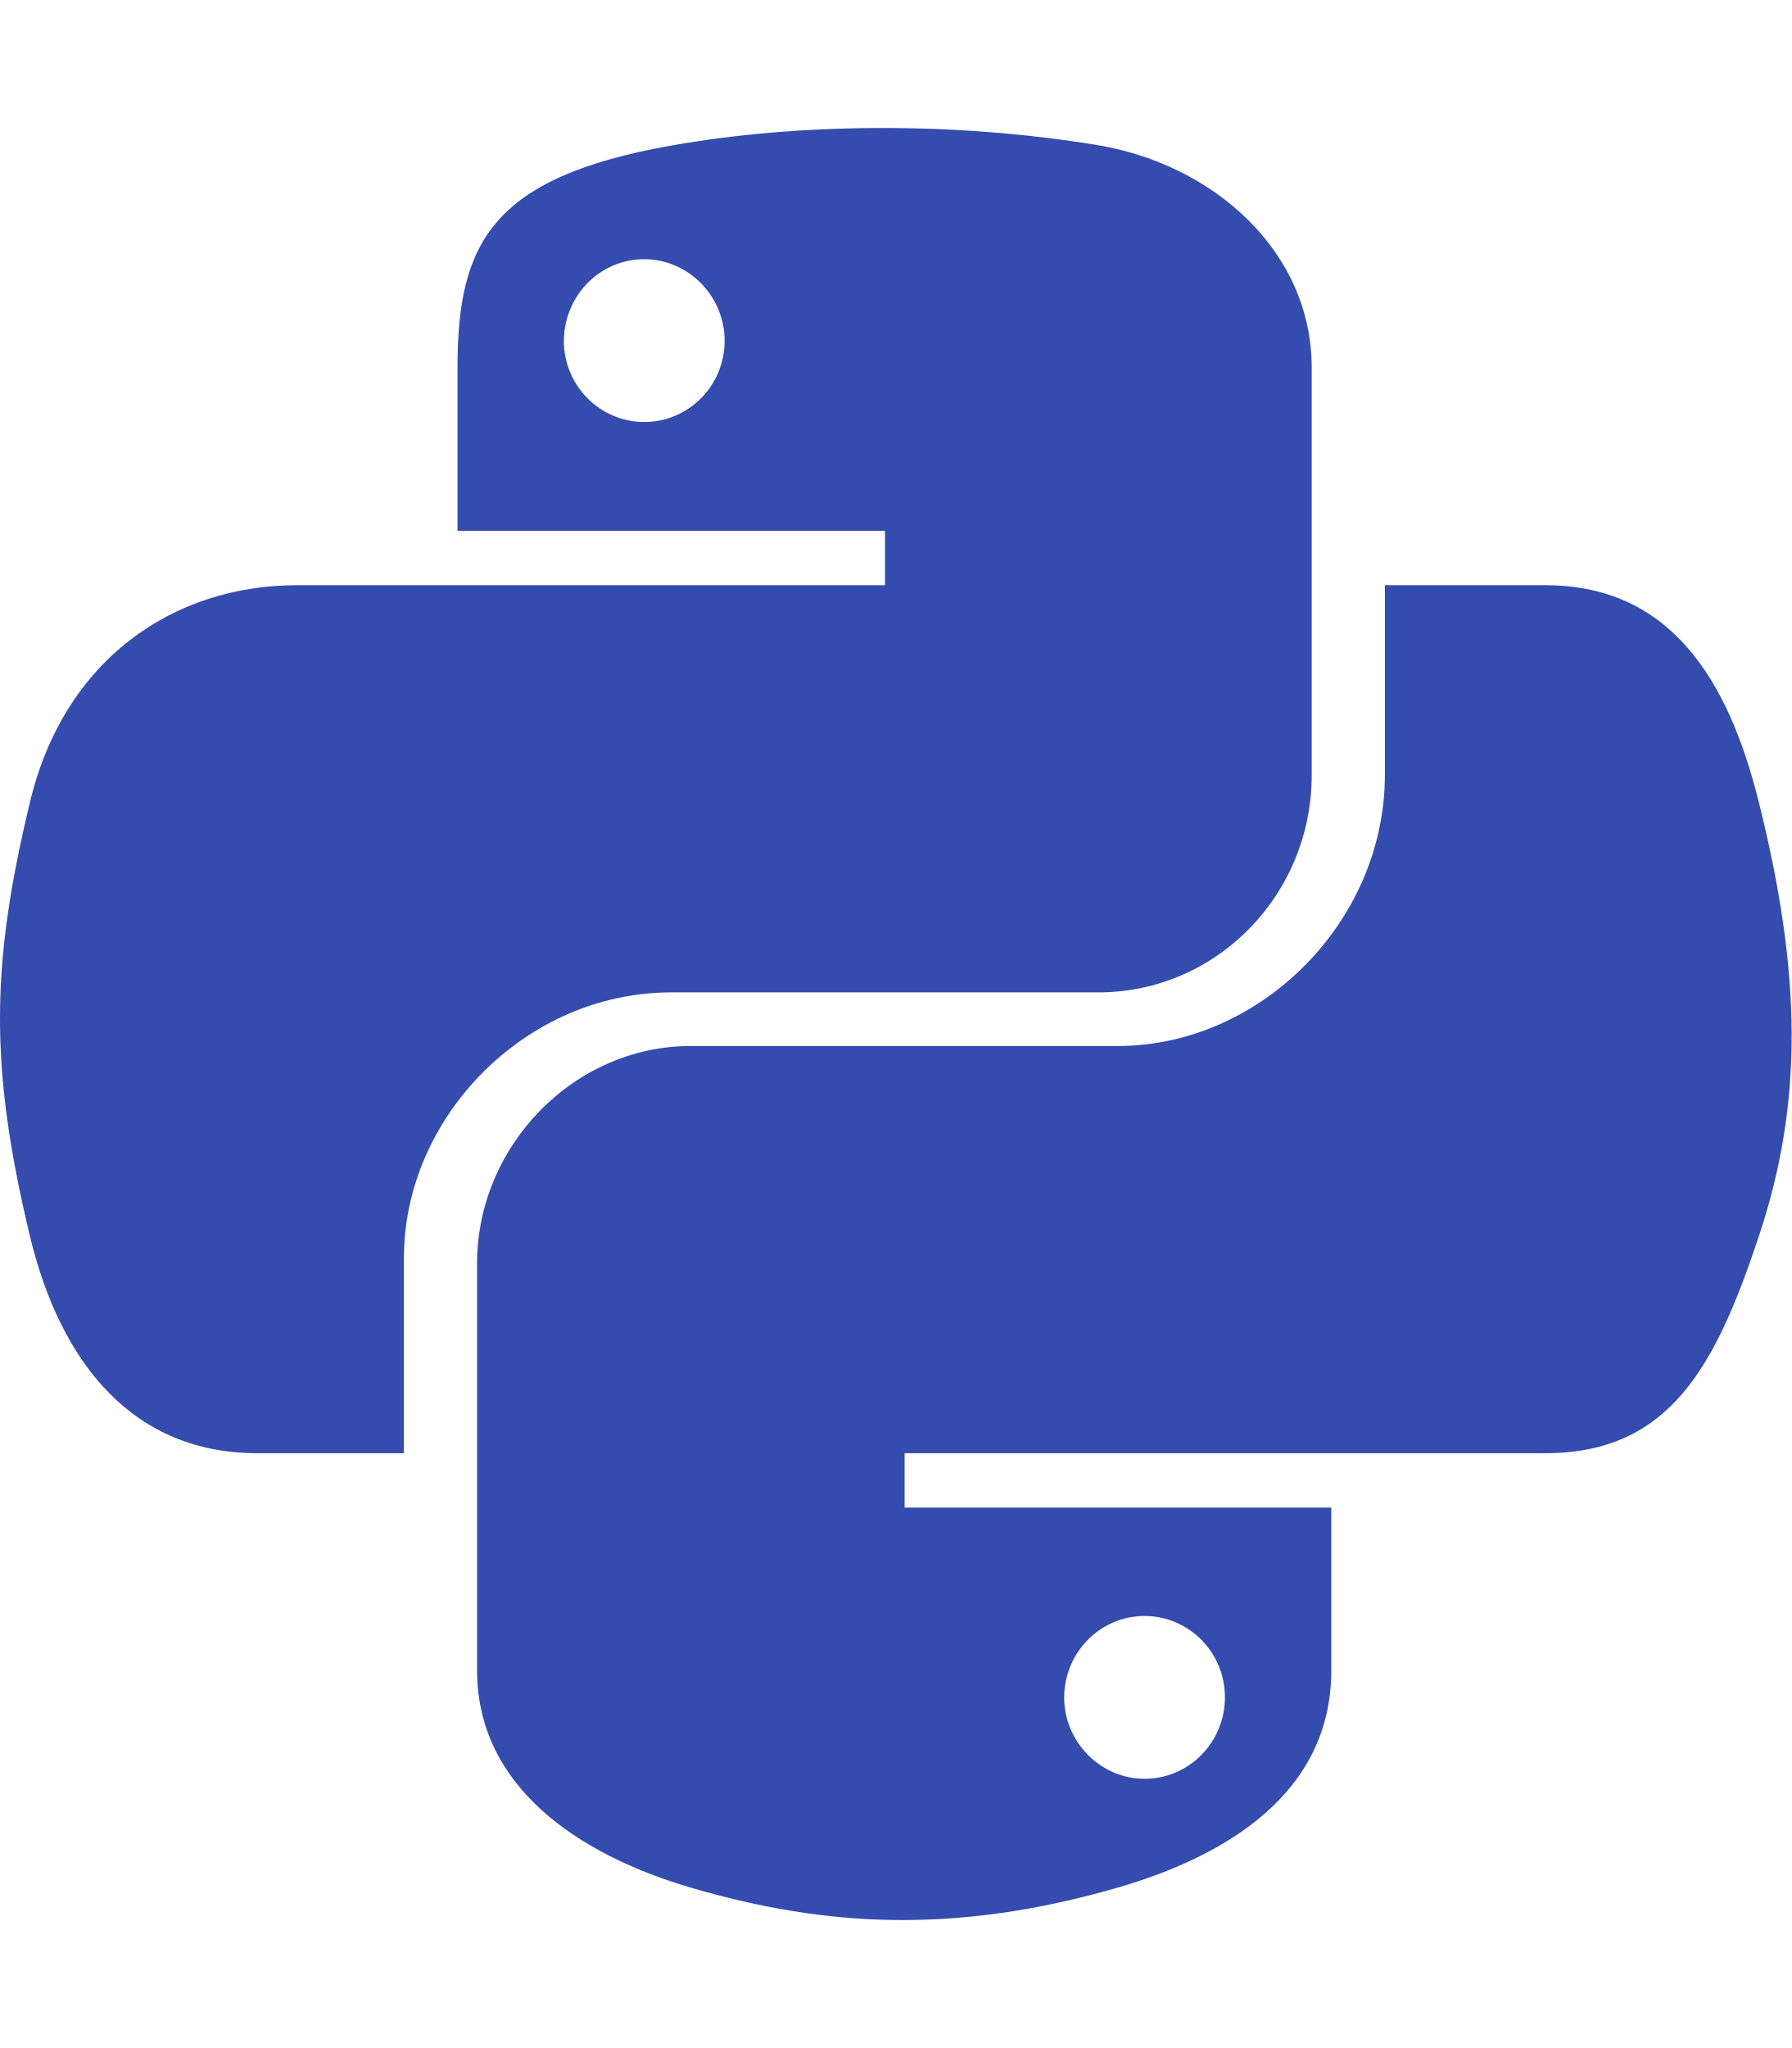
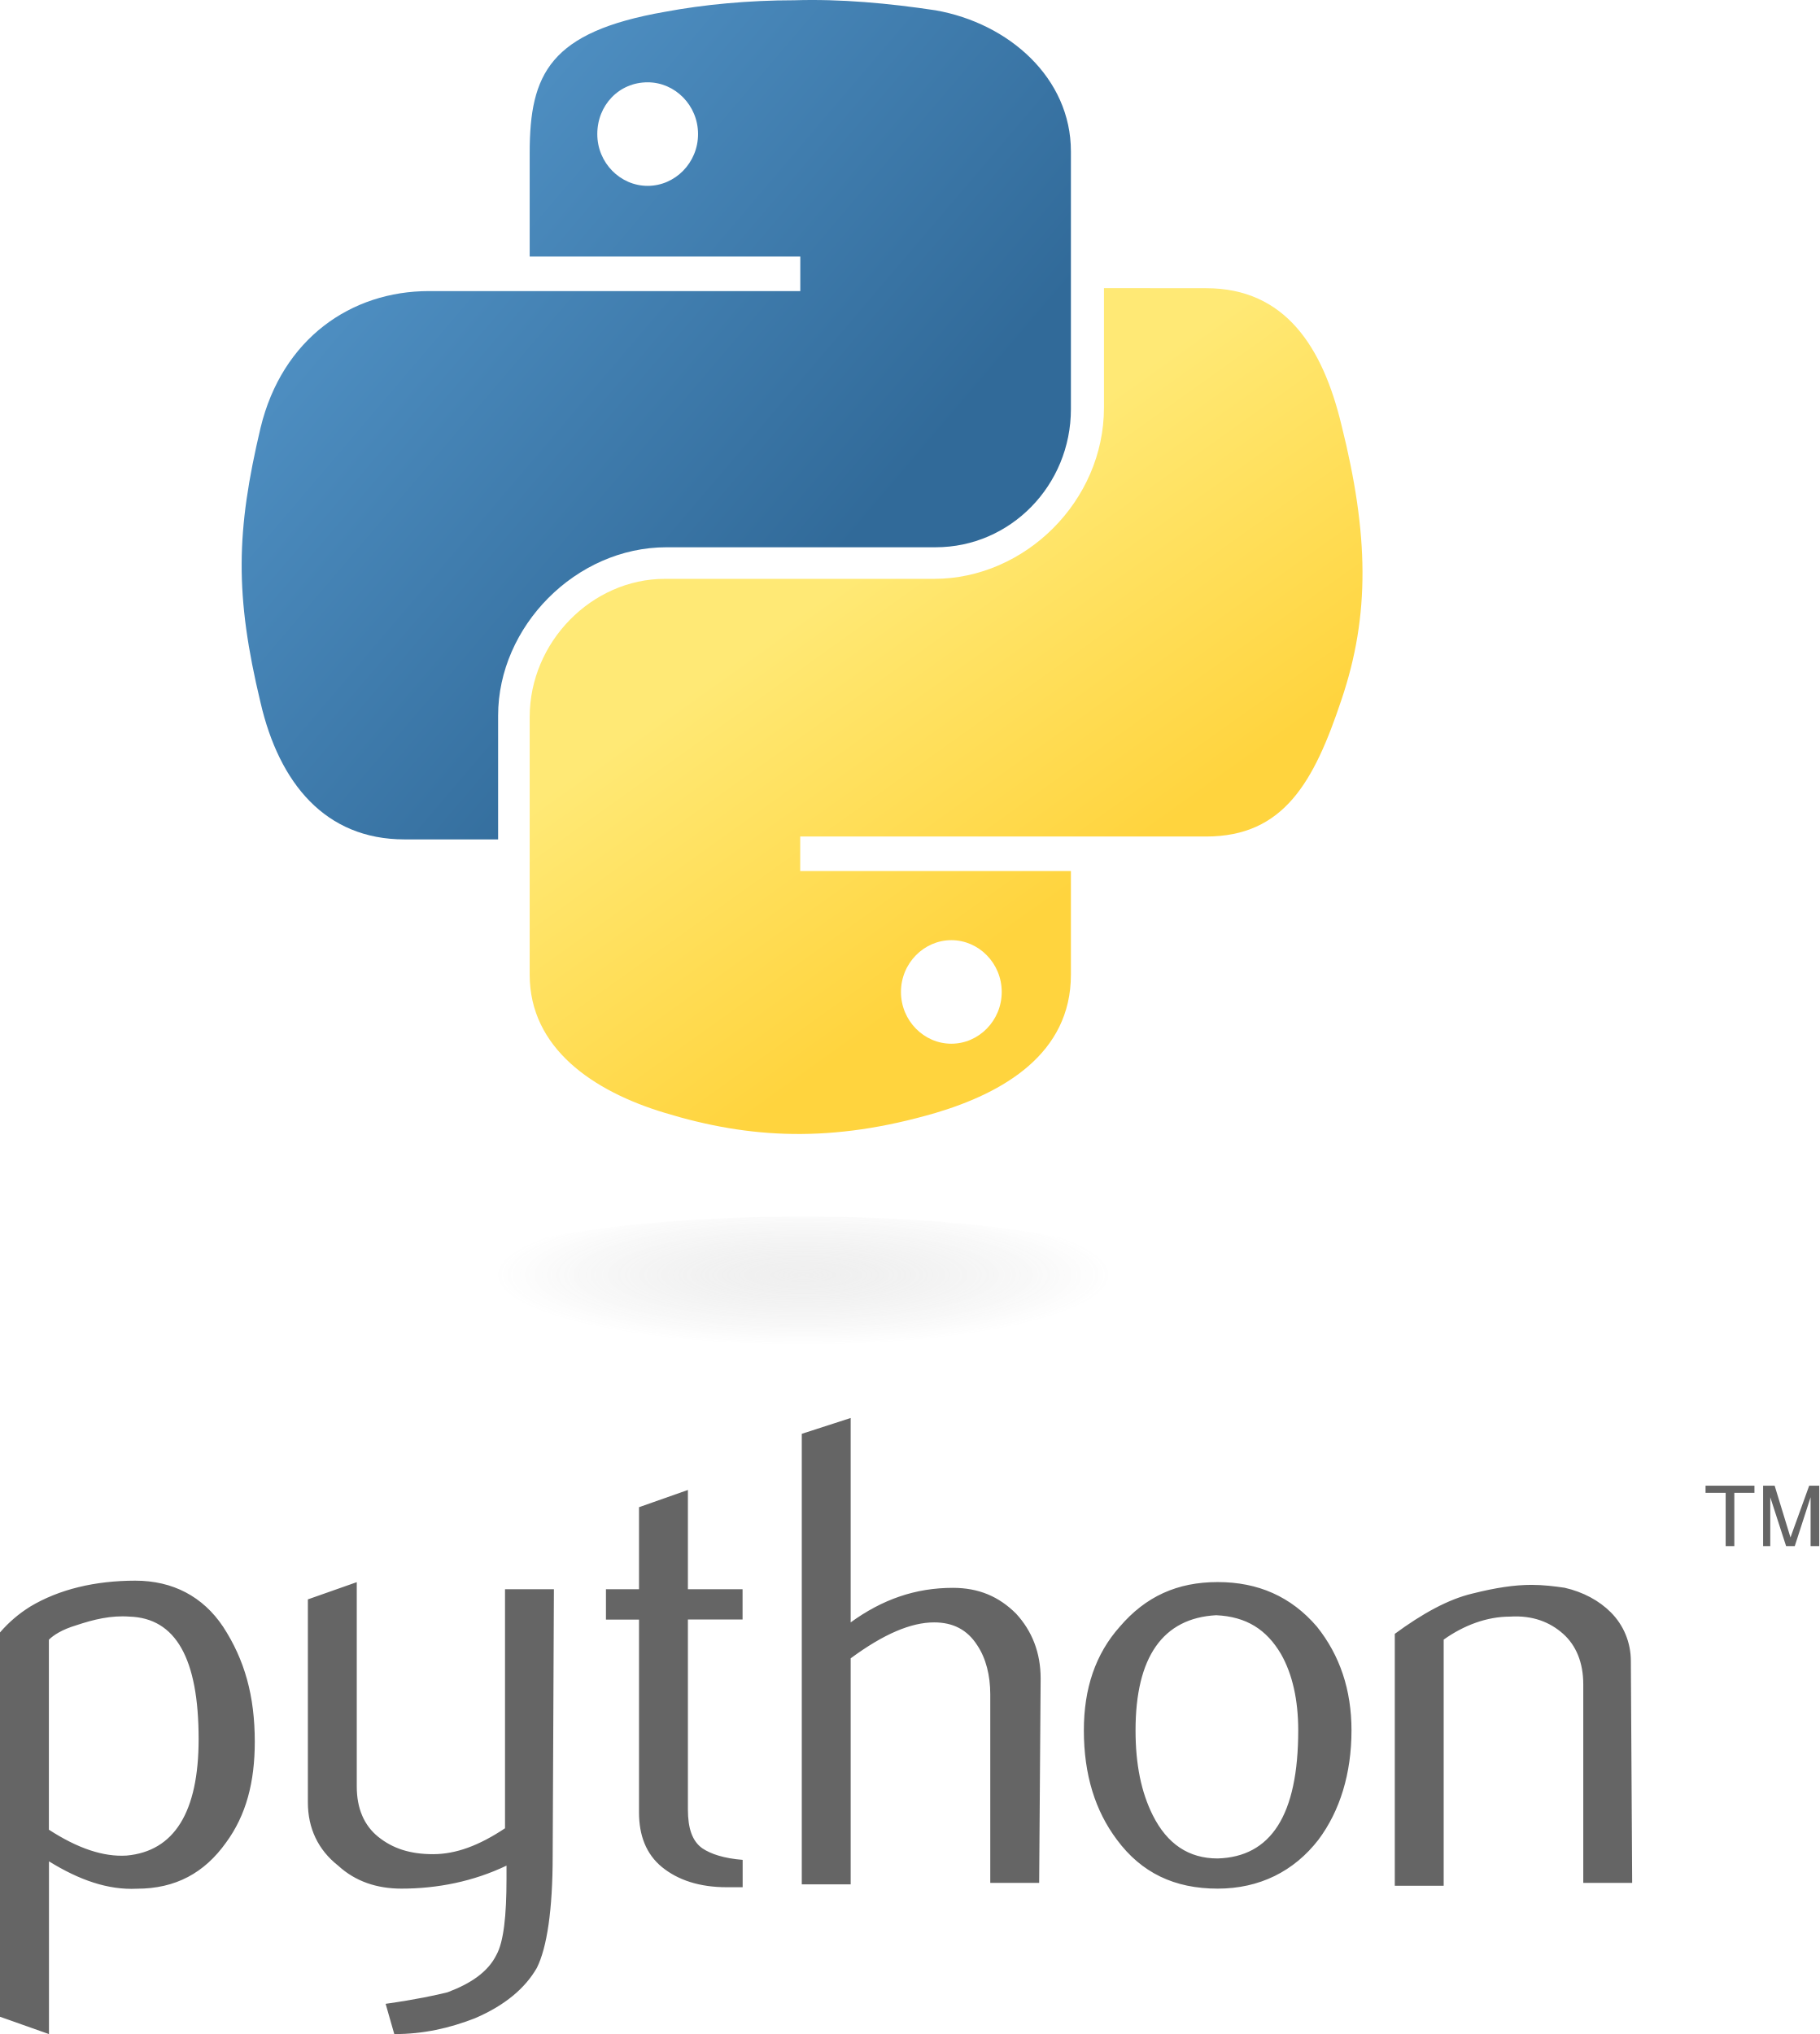
- <svg xmlns="http://www.w3.org/2000/svg" viewBox="0 0 448 512">
-   <path fill="#344cad" d="M439.8 200.5c-7.7-30.9-22.3-54.2-53.4-54.2h-40.1v47.4c0 36.8-31.2 67.8-66.8 67.8H172.7c-29.2 0-53.4 25-53.4 54.3v101.8c0 29 25.2 46 53.4 54.3 33.8 9.9 66.3 11.7 106.8 0 26.9-7.8 53.4-23.5 53.4-54.3v-40.7H226.2v-13.6h160.2c31.1 0 42.6-21.7 53.4-54.2 11.2-33.5 10.7-65.7 0-108.6zM286.2 404c11.1 0 20.1 9.1 20.1 20.3 0 11.3-9 20.4-20.1 20.4-11 0-20.1-9.2-20.1-20.4 .1-11.3 9.1-20.3 20.1-20.3zM167.8 248.1h106.8c29.7 0 53.4-24.5 53.4-54.3V91.9c0-29-24.4-50.7-53.4-55.6-35.8-5.9-74.7-5.6-106.8 .1-45.2 8-53.4 24.7-53.4 55.6v40.7h106.9v13.6h-147c-31.1 0-58.3 18.7-66.8 54.2-9.8 40.7-10.2 66.1 0 108.6 7.6 31.6 25.7 54.2 56.8 54.2H101v-48.8c0-35.3 30.5-66.4 66.8-66.4zm-6.7-142.6c-11.1 0-20.1-9.1-20.1-20.3 .1-11.3 9-20.4 20.1-20.4 11 0 20.1 9.2 20.1 20.4s-9 20.3-20.1 20.3z" />
+ <svg xmlns="http://www.w3.org/2000/svg" version="1.1" id="Laag_1" x="0px" y="0px" viewBox="0 0 2080 2325.5" style="enable-background:new 0 0 2080 2325.5;" xml:space="preserve">
+   <style type="text/css">
+ 	.st0{fill:#656565;}
+ 	.st1{fill:url(#SVGID_1_);}
+ 	.st2{fill:url(#SVGID_2_);}
+ 	.st3{opacity:0.444;fill:url(#SVGID_3_);enable-background:new    ;}
+ </style>
+   <path class="st0" d="M227.1,1988.2c0-92.2-26.3-138.2-79-139.9c-21.4-1.6-41.1,3.3-60.9,9.9c-16.5,4.9-26.3,11.5-31.3,16.5v217.2  c32.9,21.4,62.5,31.3,88.9,29.6C199.1,2116.5,227.1,2072.1,227.1,1988.2z M291.3,1991.5c0,46.1-9.9,83.9-32.9,115.2  c-24.7,34.6-57.6,52.7-102,52.7c-32.9,1.6-65.8-9.9-100.4-31.3v197.5L0,2305.8v-439.4c9.9-11.5,21.4-21.4,34.6-29.6  c32.9-19.7,74.1-29.6,120.1-29.6c42.8,0,77.3,18.1,100.4,52.7C279.7,1897.7,291.3,1938.8,291.3,1991.5L291.3,1991.5z M631.9,2121.5  c0,62.5-6.6,105.3-18.1,128.4c-13.2,23-36.2,42.8-70.8,57.6c-29.6,11.5-59.2,18.1-92.2,18.1l-9.9-34.6c34.6-4.9,57.6-9.9,70.8-13.2  c26.3-9.9,46.1-23,55.9-42.8c8.2-14.8,11.5-44.4,11.5-87.2V2133c-37.8,18.1-79,26.3-120.1,26.3c-28,0-52.7-8.2-72.4-26.3  c-23-18.1-34.6-42.8-34.6-72.4v-232l55.9-19.7v233.7c0,24.7,8.2,44.4,24.7,57.6c16.5,13.2,36.2,19.7,62.5,19.7  c26.3,0,52.7-9.9,82.3-29.6V1817h55.9L631.9,2121.5z M849.1,2157.7H831c-31.3,0-55.9-8.2-74.1-23c-18.1-14.8-26.3-36.2-26.3-62.5  v-220.5h-37.8V1817h37.8v-93.8l55.9-19.7V1817h62.5v34.6h-62.5v217.2c0,21.4,4.9,36.2,16.5,44.4c9.9,6.6,24.7,11.5,46.1,13.2  L849.1,2157.7z M1188.1,2152.7h-55.9v-215.6c0-21.4-4.9-41.1-14.8-55.9c-11.5-18.1-28-26.3-49.4-26.3c-26.3,0-57.6,13.2-95.4,41.1  v258.4h-55.9v-515.1l55.9-18.1v233.7c36.2-26.3,74.1-39.5,116.8-39.5c29.6,0,52.7,9.9,72.4,29.6c18.1,19.7,28,44.4,28,74.1  L1188.1,2152.7z M1484.3,1978.3c0-34.6-6.6-64.2-19.7-87.2c-16.5-28-39.5-42.8-74.1-44.4c-60.9,3.3-92.2,47.7-92.2,131.6  c0,39.5,6.6,70.8,19.7,97.1c16.5,32.9,41.1,49.4,74.1,49.4C1453,2123.1,1484.3,2075.4,1484.3,1978.3z M1545.2,1978.3  c0,49.4-13.2,92.2-37.8,125.1c-28,36.2-67.5,55.9-115.2,55.9c-49.4,0-87.2-18.1-115.2-55.9c-24.7-32.9-37.8-74.1-37.8-125.1  c0-47.7,13.2-87.2,41.1-118.5c29.6-34.6,65.8-51,111.9-51s83.9,16.5,113.5,51C1532,1892.7,1545.2,1932.2,1545.2,1978.3z   M1866.1,2152.7h-55.9v-227.1c0-24.7-8.2-44.4-23-57.6c-14.8-13.2-34.6-21.4-60.9-19.7c-26.3,0-52.7,9.9-75.7,26.3V2156h-55.9v-288  c31.3-23,60.9-39.5,88.9-46.1c26.3-6.6,47.7-9.9,67.5-9.9c13.2,0,26.3,1.6,37.8,3.3c21.4,4.9,39.5,14.8,52.7,28  c14.8,14.8,23,34.6,23,55.9L1866.1,2152.7z" />
+   <linearGradient id="SVGID_1_" gradientUnits="userSpaceOnUse" x1="12914.638" y1="-27007.68" x2="12991.026" y2="-27073.402" gradientTransform="matrix(9.2563 0 0 -9.3468 -119299.578 -252400.031)">
+     <stop offset="0" style="stop-color:#5CA0D5" />
+     <stop offset="1" style="stop-color:#316A99" />
+   </linearGradient>
+   <path class="st1" d="M908.4,0.3c-52.7,0-103.7,4.9-148.1,13.2c-131.6,23-154.7,70.8-154.7,161.3v118.5h309.4v39.5H490.4  c-88.9,0-167.8,54.3-192.5,156.3c-28,118.5-29.6,190.9,0,314.3c21.4,92.2,74.1,156.3,164.6,156.3h107V818.2  c0-102,88.9-192.5,192.5-192.5h307.7c85.6,0,154.7-70.8,154.7-158V173.1c0-83.9-70.8-146.5-154.7-161.3  C1015.3,3.6,961-1.3,908.4,0.3z M740.5,94.1c31.3,0,57.6,26.3,57.6,59.2s-26.3,59.2-57.6,59.2c-31.3,0-57.6-26.3-57.6-59.2  S707.6,94.1,740.5,94.1z" />
+   <linearGradient id="SVGID_2_" gradientUnits="userSpaceOnUse" x1="13020.697" y1="-27113.133" x2="12993.419" y2="-27074.539" gradientTransform="matrix(9.2563 0 0 -9.3468 -119299.578 -252400.031)">
+     <stop offset="0" style="stop-color:#FFD43E" />
+     <stop offset="1" style="stop-color:#FFE975" />
+   </linearGradient>
+   <path class="st2" d="M1262.2,329.4V466c0,107-90.5,195.8-194.2,195.8H760.3c-83.9,0-154.7,72.4-154.7,158v294.6  c0,83.9,72.4,133.3,154.7,158c97.1,29.6,190.9,34.6,309.4,0c77.3-23,154.7-67.5,154.7-158V995.9H914.9v-39.5H1379  c88.9,0,123.4-62.5,154.7-156.3c32.9-97.1,31.3-189.2,0-314.3c-21.4-88.9-64.2-156.3-154.7-156.3L1262.2,329.4z M1087.7,1074.9  c31.3,0,57.6,26.3,57.6,59.2s-26.3,59.2-57.6,59.2c-31.3,0-57.6-26.3-57.6-59.2S1056.5,1074.9,1087.7,1074.9z" />
+   <path class="st0" d="M1973,1767.7h9.9v-60.9h23v-8.2H1950v8.2h23V1767.7z M2015.8,1767.7h8.2v-55.9l18.1,55.9h9.9l18.1-55.9v55.9  h9.9v-69.1h-11.5l-21.4,59.2l-18.1-59.2h-13.2L2015.8,1767.7z" />
+   <radialGradient id="SVGID_3_" cx="-83039.664" cy="-13866.398" r="20.34" gradientTransform="matrix(0 -3.9477 -17.3558 0 -239744.531 -326357.719)" gradientUnits="userSpaceOnUse">
+     <stop offset="0" style="stop-color:#B8B8B8;stop-opacity:0.498" />
+     <stop offset="1" style="stop-color:#7F8080;stop-opacity:0" />
+   </radialGradient>
+   <path class="st3" d="M1332.9,1471.5c0,44.4-185.9,80.6-414.7,80.6s-414.7-36.2-414.7-80.6c0-44.4,185.9-80.6,414.7-80.6  S1332.9,1427,1332.9,1471.5L1332.9,1471.5z" />
</svg>
